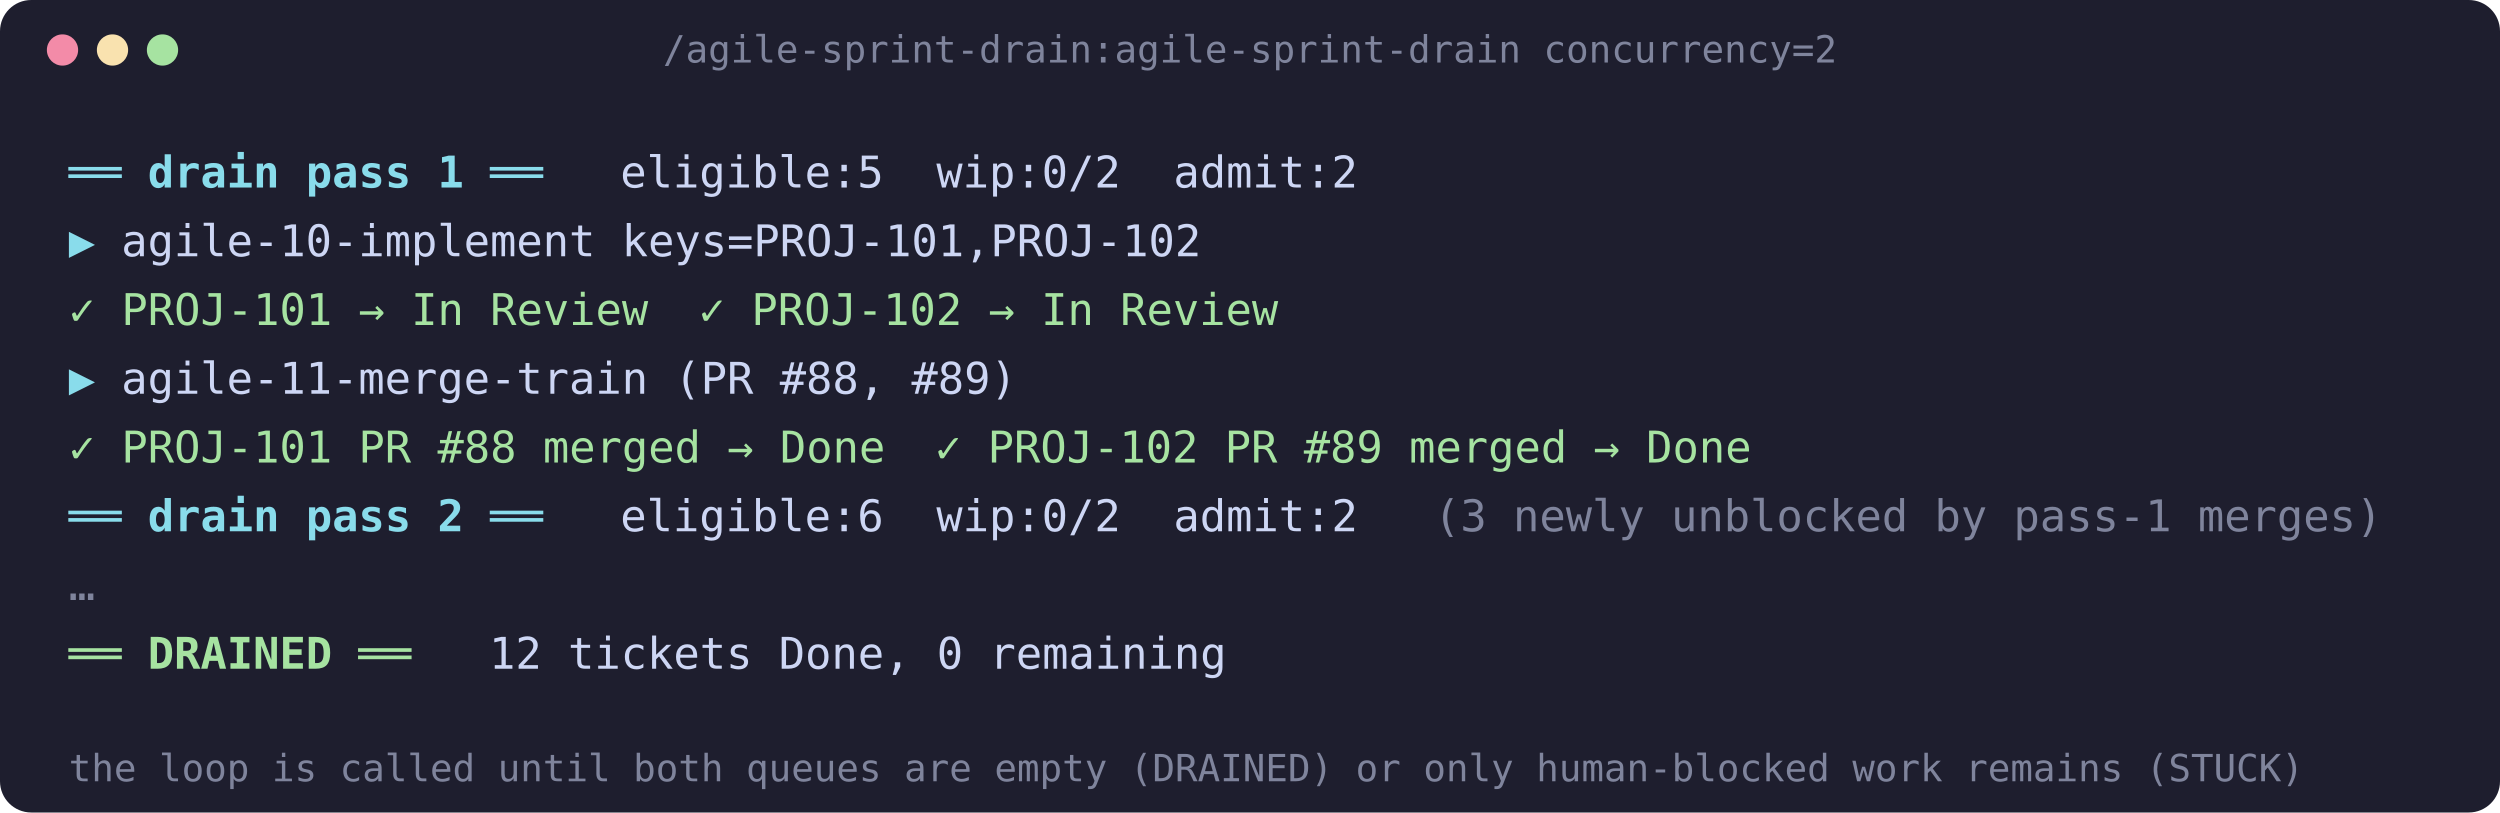
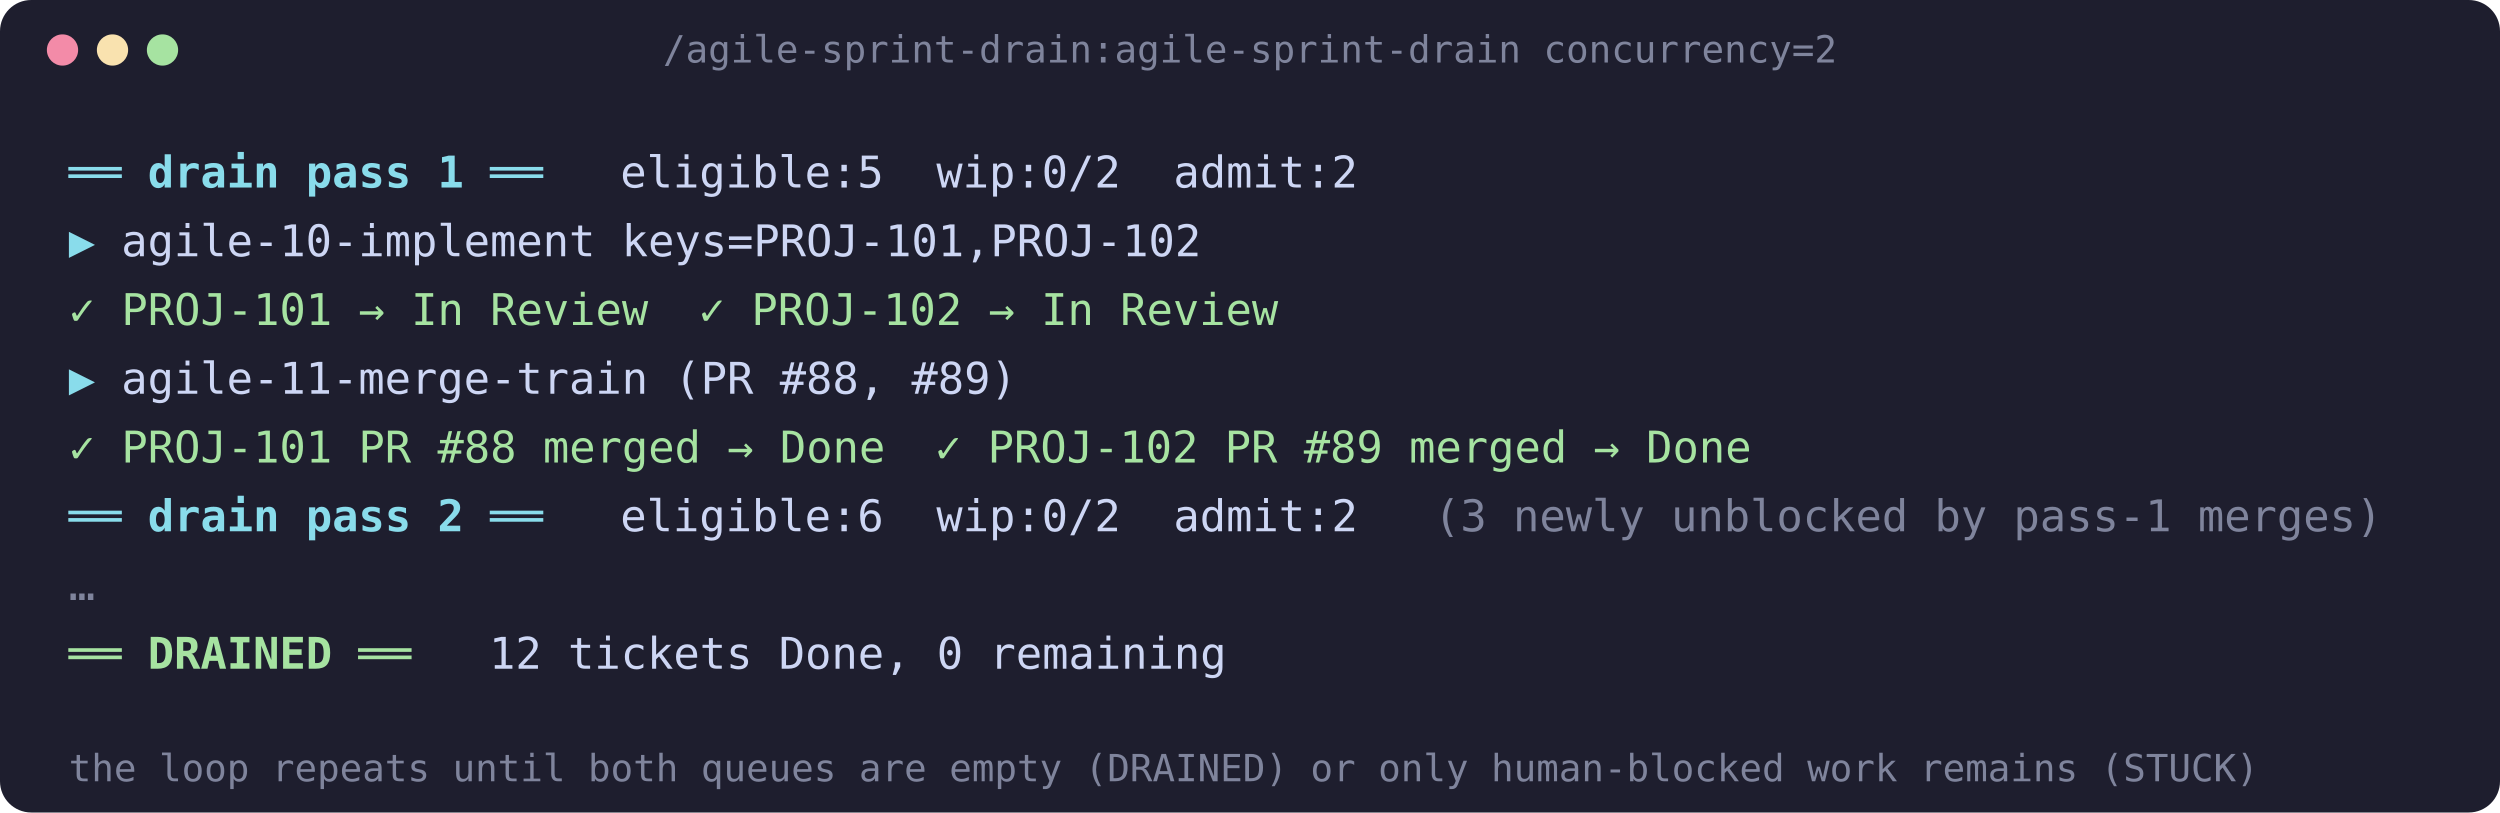
<svg xmlns="http://www.w3.org/2000/svg" width="800" height="260" viewBox="0 0 800 260" font-family="ui-monospace, SFMono-Regular, Menlo, Consolas, DejaVu Sans Mono, monospace" font-size="14" xml:space="preserve">
  <defs>
    <marker id="a" viewBox="0 0 10 10" refX="9" refY="5" markerWidth="7" markerHeight="7" orient="auto">
      <path d="M0 0 10 5 0 10z" fill="#585b70" />
    </marker>
  </defs>
  <rect width="800" height="260" rx="10" fill="#1e1e2e" />
  <circle cx="20" cy="16" r="5" fill="#f38ba8" />
  <circle cx="36" cy="16" r="5" fill="#f9e2af" />
  <circle cx="52" cy="16" r="5" fill="#a6e3a1" />
  <text x="400" y="20" fill="#7f849c" text-anchor="middle" font-size="12">/agile-sprint-drain:agile-sprint-drain concurrency=2</text>
  <text x="22" y="60" fill="#89dceb" font-weight="bold">══ drain pass 1 ══</text>
  <text x="173.2" y="60" fill="#cdd6f4">   eligible:5  wip:0/2  admit:2</text>
  <text x="22" y="82" fill="#89dceb">▶ </text>
  <text x="38.8" y="82" fill="#cdd6f4">agile-10-implement keys=PROJ-101,PROJ-102</text>
  <text x="22" y="104" fill="#a6e3a1">✓ PROJ-101 → In Review</text>
  <text x="206.8" y="104" fill="#cdd6f4">  </text>
  <text x="223.6" y="104" fill="#a6e3a1">✓ PROJ-102 → In Review</text>
  <text x="22" y="126" fill="#89dceb">▶ </text>
  <text x="38.8" y="126" fill="#cdd6f4">agile-11-merge-train (PR #88, #89)</text>
  <text x="22" y="148" fill="#a6e3a1">✓ PROJ-101 PR #88 merged → Done</text>
  <text x="282.4" y="148" fill="#cdd6f4">  </text>
  <text x="299.2" y="148" fill="#a6e3a1">✓ PROJ-102 PR #89 merged → Done</text>
  <text x="22" y="170" fill="#89dceb" font-weight="bold">══ drain pass 2 ══</text>
  <text x="173.2" y="170" fill="#cdd6f4">   eligible:6  wip:0/2  admit:2</text>
  <text x="433.6" y="170" fill="#7f849c">   (3 newly unblocked by pass-1 merges)</text>
  <text x="22" y="192" fill="#7f849c">…</text>
  <text x="22" y="214" fill="#a6e3a1" font-weight="bold">══ DRAINED ══</text>
  <text x="131.2" y="214" fill="#cdd6f4">   12 tickets Done, 0 remaining</text>
-   <text x="22" y="250" fill="#7f849c" font-size="12">the loop is called until both queues are empty (DRAINED) or only human-blocked work remains (STUCK)</text>
+   <text x="22" y="250" fill="#7f849c" font-size="12">the loop repeats until both queues are empty (DRAINED) or only human-blocked work remains (STUCK)</text>
</svg>
